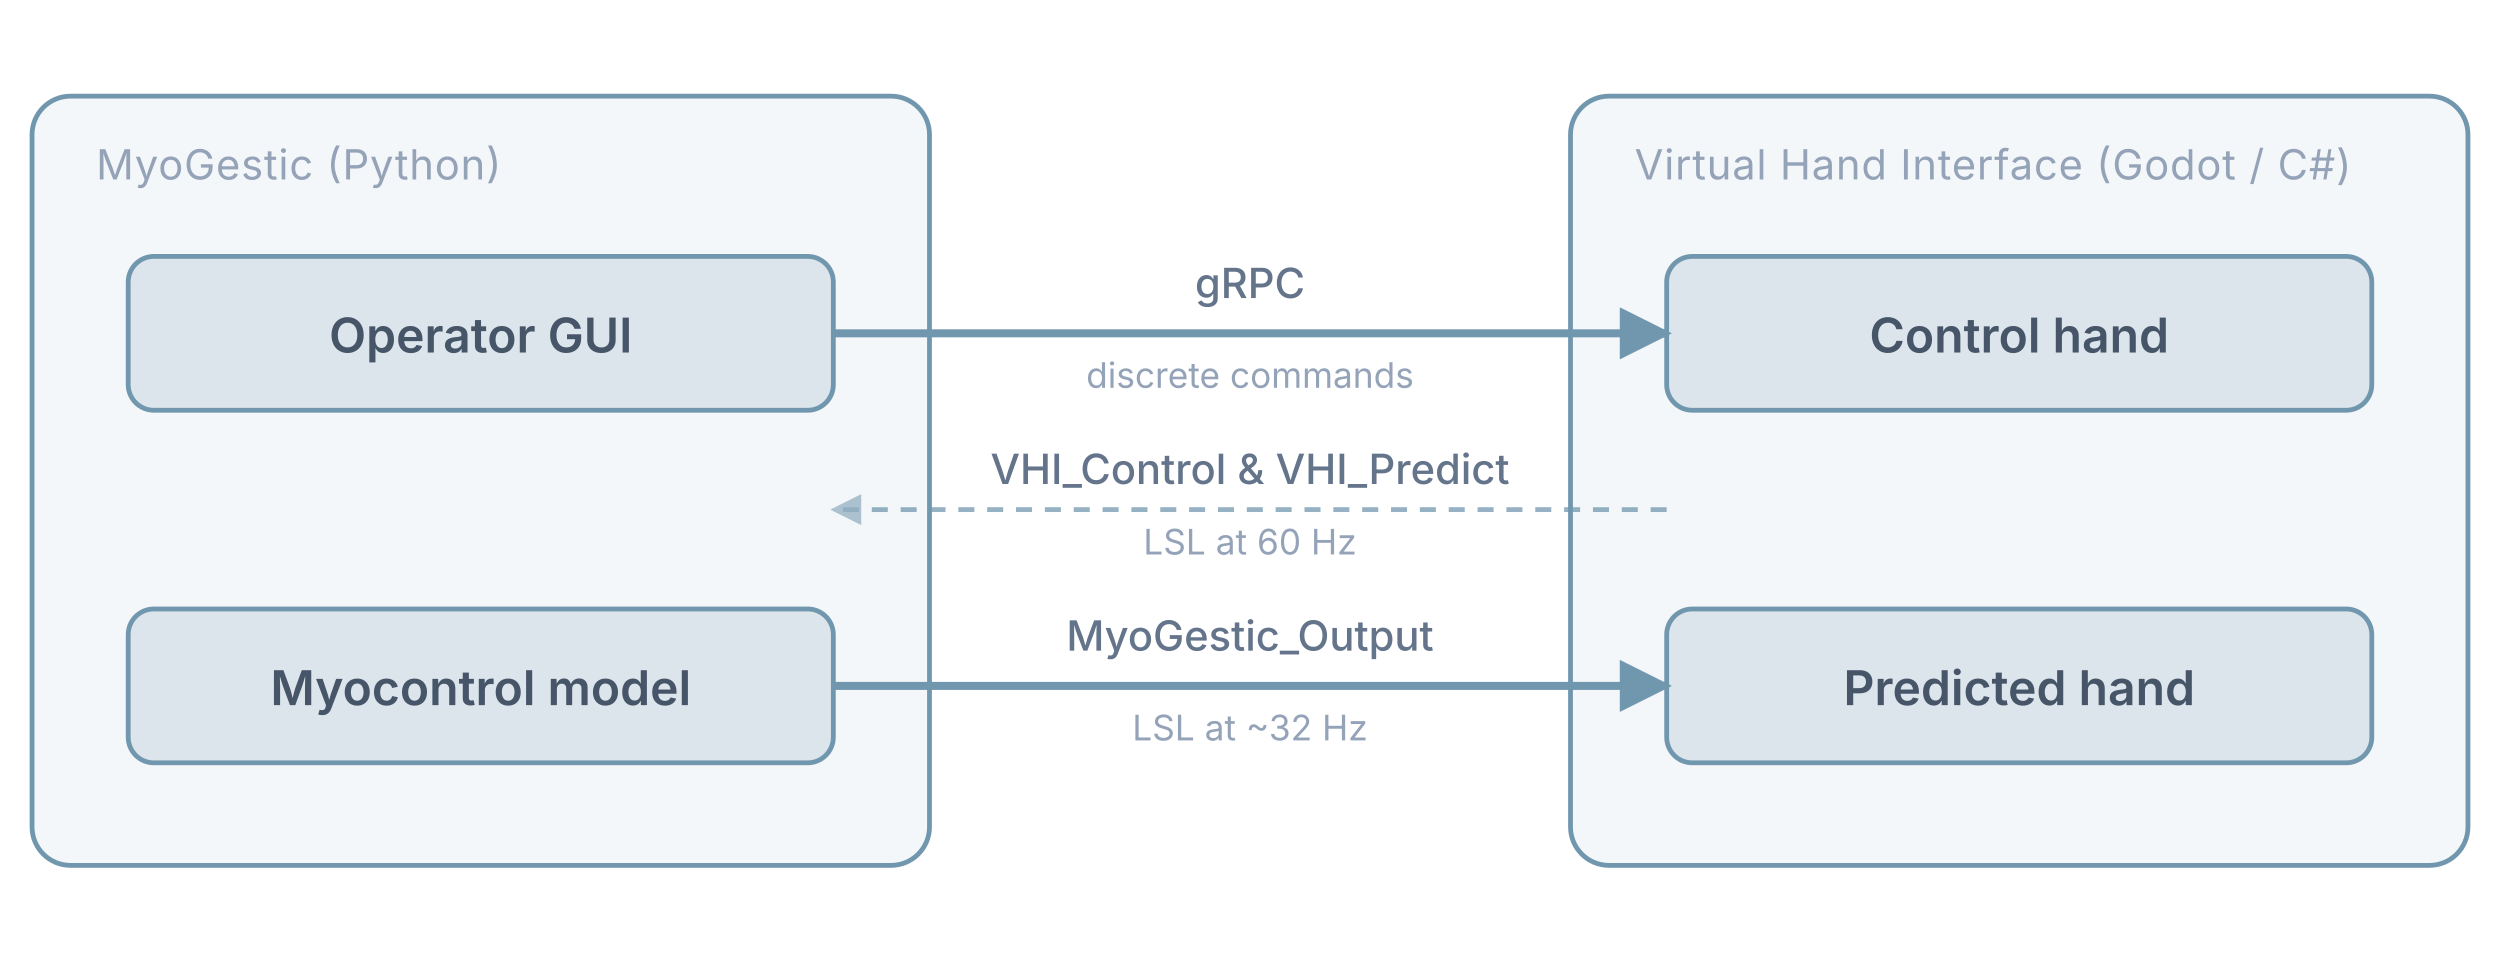
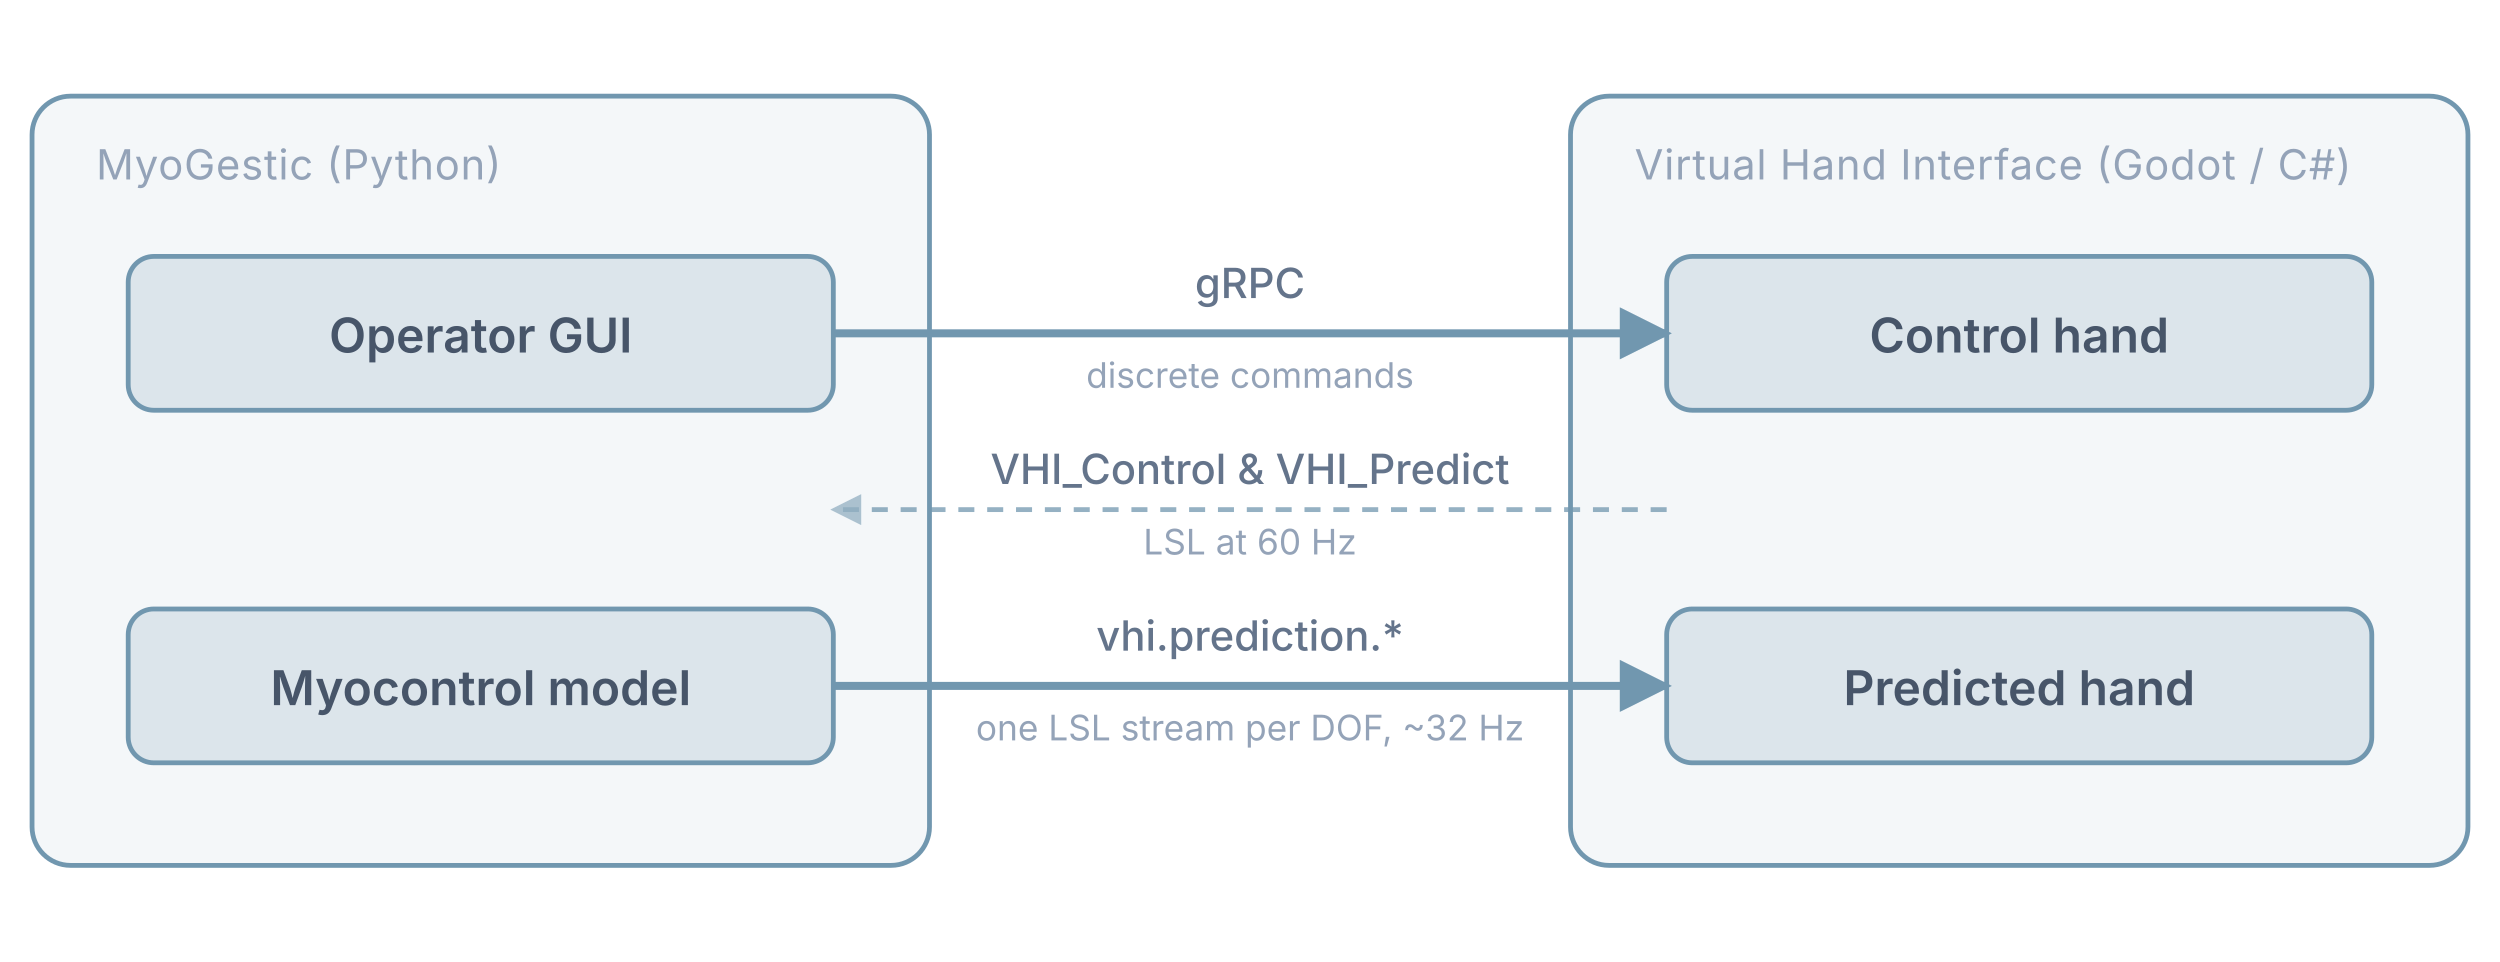
<svg xmlns="http://www.w3.org/2000/svg" viewBox="0 0 780 300" role="img" aria-labelledby="vhi-arch-title vhi-arch-desc" preserveAspectRatio="xMidYMid meet">
  <defs>
    <style>
      /* Text color tuned to read on both light and dark MkDocs Material themes.
         Loaded via &lt;img&gt;, we can't reach into the page's CSS, so we set a
         mid-tone explicitly and let prefers-color-scheme bump it brighter when
         the OS is in dark mode. */
      .text-strong { fill: #475569; font-weight: 600; }
      .text-body   { fill: #64748b; font-weight: 500; }
      .text-faint  { fill: #94a3b8; font-weight: 400; }
      @media (prefers-color-scheme: dark) {
        .text-strong { fill: #e2e8f0; }
        .text-body   { fill: #cbd5e1; }
        .text-faint  { fill: #94a3b8; }
      }
      .lane { fill: rgba(113,151,175,0.08); stroke: #7197AF; stroke-width: 1.5; }
      .node { fill: rgba(113,151,175,0.18); stroke: #7197AF; stroke-width: 1.5; }
      .edge      { stroke: #7197AF; stroke-width: 2.5; fill: none; }
      .edge-dash { stroke: #7197AF; stroke-width: 1.5; fill: none; stroke-dasharray: 5 4; opacity: 0.75; }
      text { font-family: Inter, -apple-system, BlinkMacSystemFont, "Segoe UI", Roboto, sans-serif; }
    </style>
    <marker id="vhi-arrow" viewBox="0 0 10 10" refX="9" refY="5" markerWidth="6.5" markerHeight="6.5" orient="auto">
      <path d="M0 0 L10 5 L0 10 z" fill="#7197AF" />
    </marker>
    <marker id="vhi-arrow-faint" viewBox="0 0 10 10" refX="9" refY="5" markerWidth="6.5" markerHeight="6.5" orient="auto">
      <path d="M0 0 L10 5 L0 10 z" fill="#7197AF" opacity="0.75" />
    </marker>
  </defs>
  <rect class="lane" x="10" y="30" width="280" height="240" rx="12" />
  <text class="text-faint" x="30" y="56" font-size="13" letter-spacing="0.02em">MyoGestic (Python)</text>
  <rect class="node" x="40" y="80" width="220" height="48" rx="8" />
  <text class="text-strong" x="150" y="110" font-size="15" text-anchor="middle">Operator GUI</text>
  <rect class="node" x="40" y="190" width="220" height="48" rx="8" />
  <text class="text-strong" x="150" y="220" font-size="15" text-anchor="middle">Myocontrol model</text>
  <rect class="lane" x="490" y="30" width="280" height="240" rx="12" />
  <text class="text-faint" x="510" y="56" font-size="13" letter-spacing="0.02em">Virtual Hand Interface (Godot / C#)</text>
  <rect class="node" x="520" y="80" width="220" height="48" rx="8" />
  <text class="text-strong" x="630" y="110" font-size="15" text-anchor="middle">Control hand</text>
  <rect class="node" x="520" y="190" width="220" height="48" rx="8" />
  <text class="text-strong" x="630" y="220" font-size="15" text-anchor="middle">Predicted hand</text>
  <path class="edge" d="M260 104 L520 104" marker-end="url(#vhi-arrow)" />
  <text class="text-body" x="390" y="93" font-size="13" text-anchor="middle">gRPC</text>
  <text class="text-faint" x="390" y="121" font-size="11" text-anchor="middle">discrete commands</text>
  <path class="edge" d="M260 214 L520 214" marker-end="url(#vhi-arrow)" />
-   <text class="text-body" x="390" y="203" font-size="13" text-anchor="middle">MyoGestic_Output</text>
-   <text class="text-faint" x="390" y="231" font-size="11" text-anchor="middle">LSL at ~32 Hz</text>
+   <text class="text-body" x="390" y="203" font-size="13" text-anchor="middle">vhi.prediction.*</text>
+   <text class="text-faint" x="390" y="231" font-size="11" text-anchor="middle">one LSL stream per DOF, ~32 Hz</text>
  <path class="edge-dash" d="M520 159 L260 159" marker-end="url(#vhi-arrow-faint)" />
  <text class="text-body" x="390" y="151" font-size="13" text-anchor="middle">VHI_Control &amp; VHI_Predict</text>
  <text class="text-faint" x="390" y="173" font-size="11" text-anchor="middle">LSL at 60 Hz</text>
</svg>
